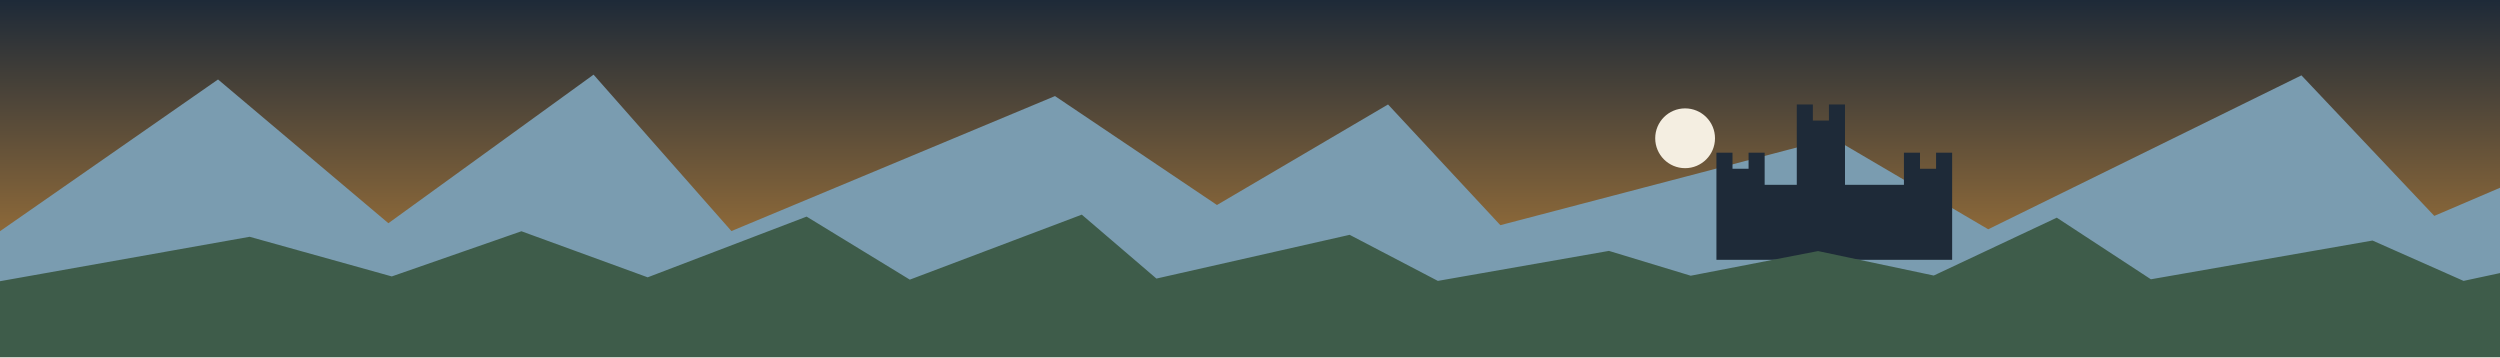
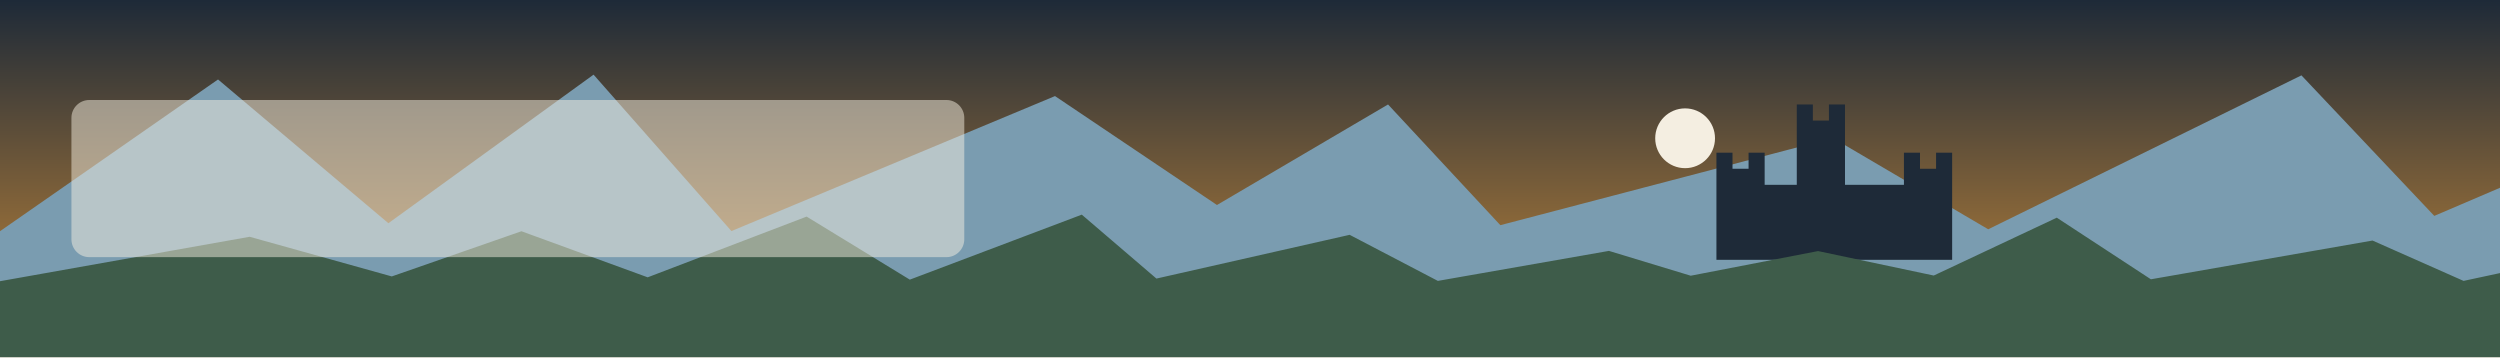
<svg xmlns="http://www.w3.org/2000/svg" viewBox="0 0 1400 200" width="1400" height="200">
  <defs>
    <linearGradient id="cielo" x1="0" y1="0" x2="0" y2="1">
      <stop offset="0" stop-color="#1E2A38" />
      <stop offset="1" stop-color="#C98B3A" />
    </linearGradient>
  </defs>
  <rect width="1400" height="200" fill="url(#cielo)" />
  <circle cx="943.66" cy="77.435" r="16.742" fill="#F4EEE1" />
  <polygon points="0,129.476 122.1,44.5 217.5,125 332.4,41.8 409.6,129.4 590.8,53.8 681.5,114.8 777.3,58.5 840.2,126.1 1026.4,77.3 1113.4,128.4 1288.8,42.2 1363.2,120.9 1531.7,48.8 1619.1,123.5 1619.1,200 0,200" fill="#7A9CB0" />
  <polygon points="961.2,145.5 961.2,85.5 970.2,85.5 970.2,94.5 979.2,94.5 979.2,85.5 988.2,85.5 988.2,103.5 1006.2,103.5 1006.2,58.5 1015.2,58.5 1015.2,67.5 1024.2,67.5 1024.2,58.5 1033.2,58.5 1033.2,103.5 1066.2,103.5 1066.2,85.5 1075.2,85.5 1075.2,94.5 1084.2,94.5 1084.2,85.5 1093.2,85.5 1093.2,145.5" fill="#1E2A38" />
  <polygon points="0,157.476 139.8,132.6 219.4,154.8 292,129.5 362.7,155.3 451.7,121.3 509.5,156.6 605.8,120.2 647.6,156 755.8,131.5 805.2,157.3 901,140.5 946.8,154.4 1018.1,140.6 1082.9,154.3 1151.8,121.9 1204.5,156.4 1328.6,134.7 1379.6,157.3 1498,131.9 1536,153.1 1536,200 0,200" fill="#3E5C4A" />
+   <rect x="40" y="56" width="500" height="88" rx="10" fill="#F4EEE1" fill-opacity="0.5" />
</svg>
